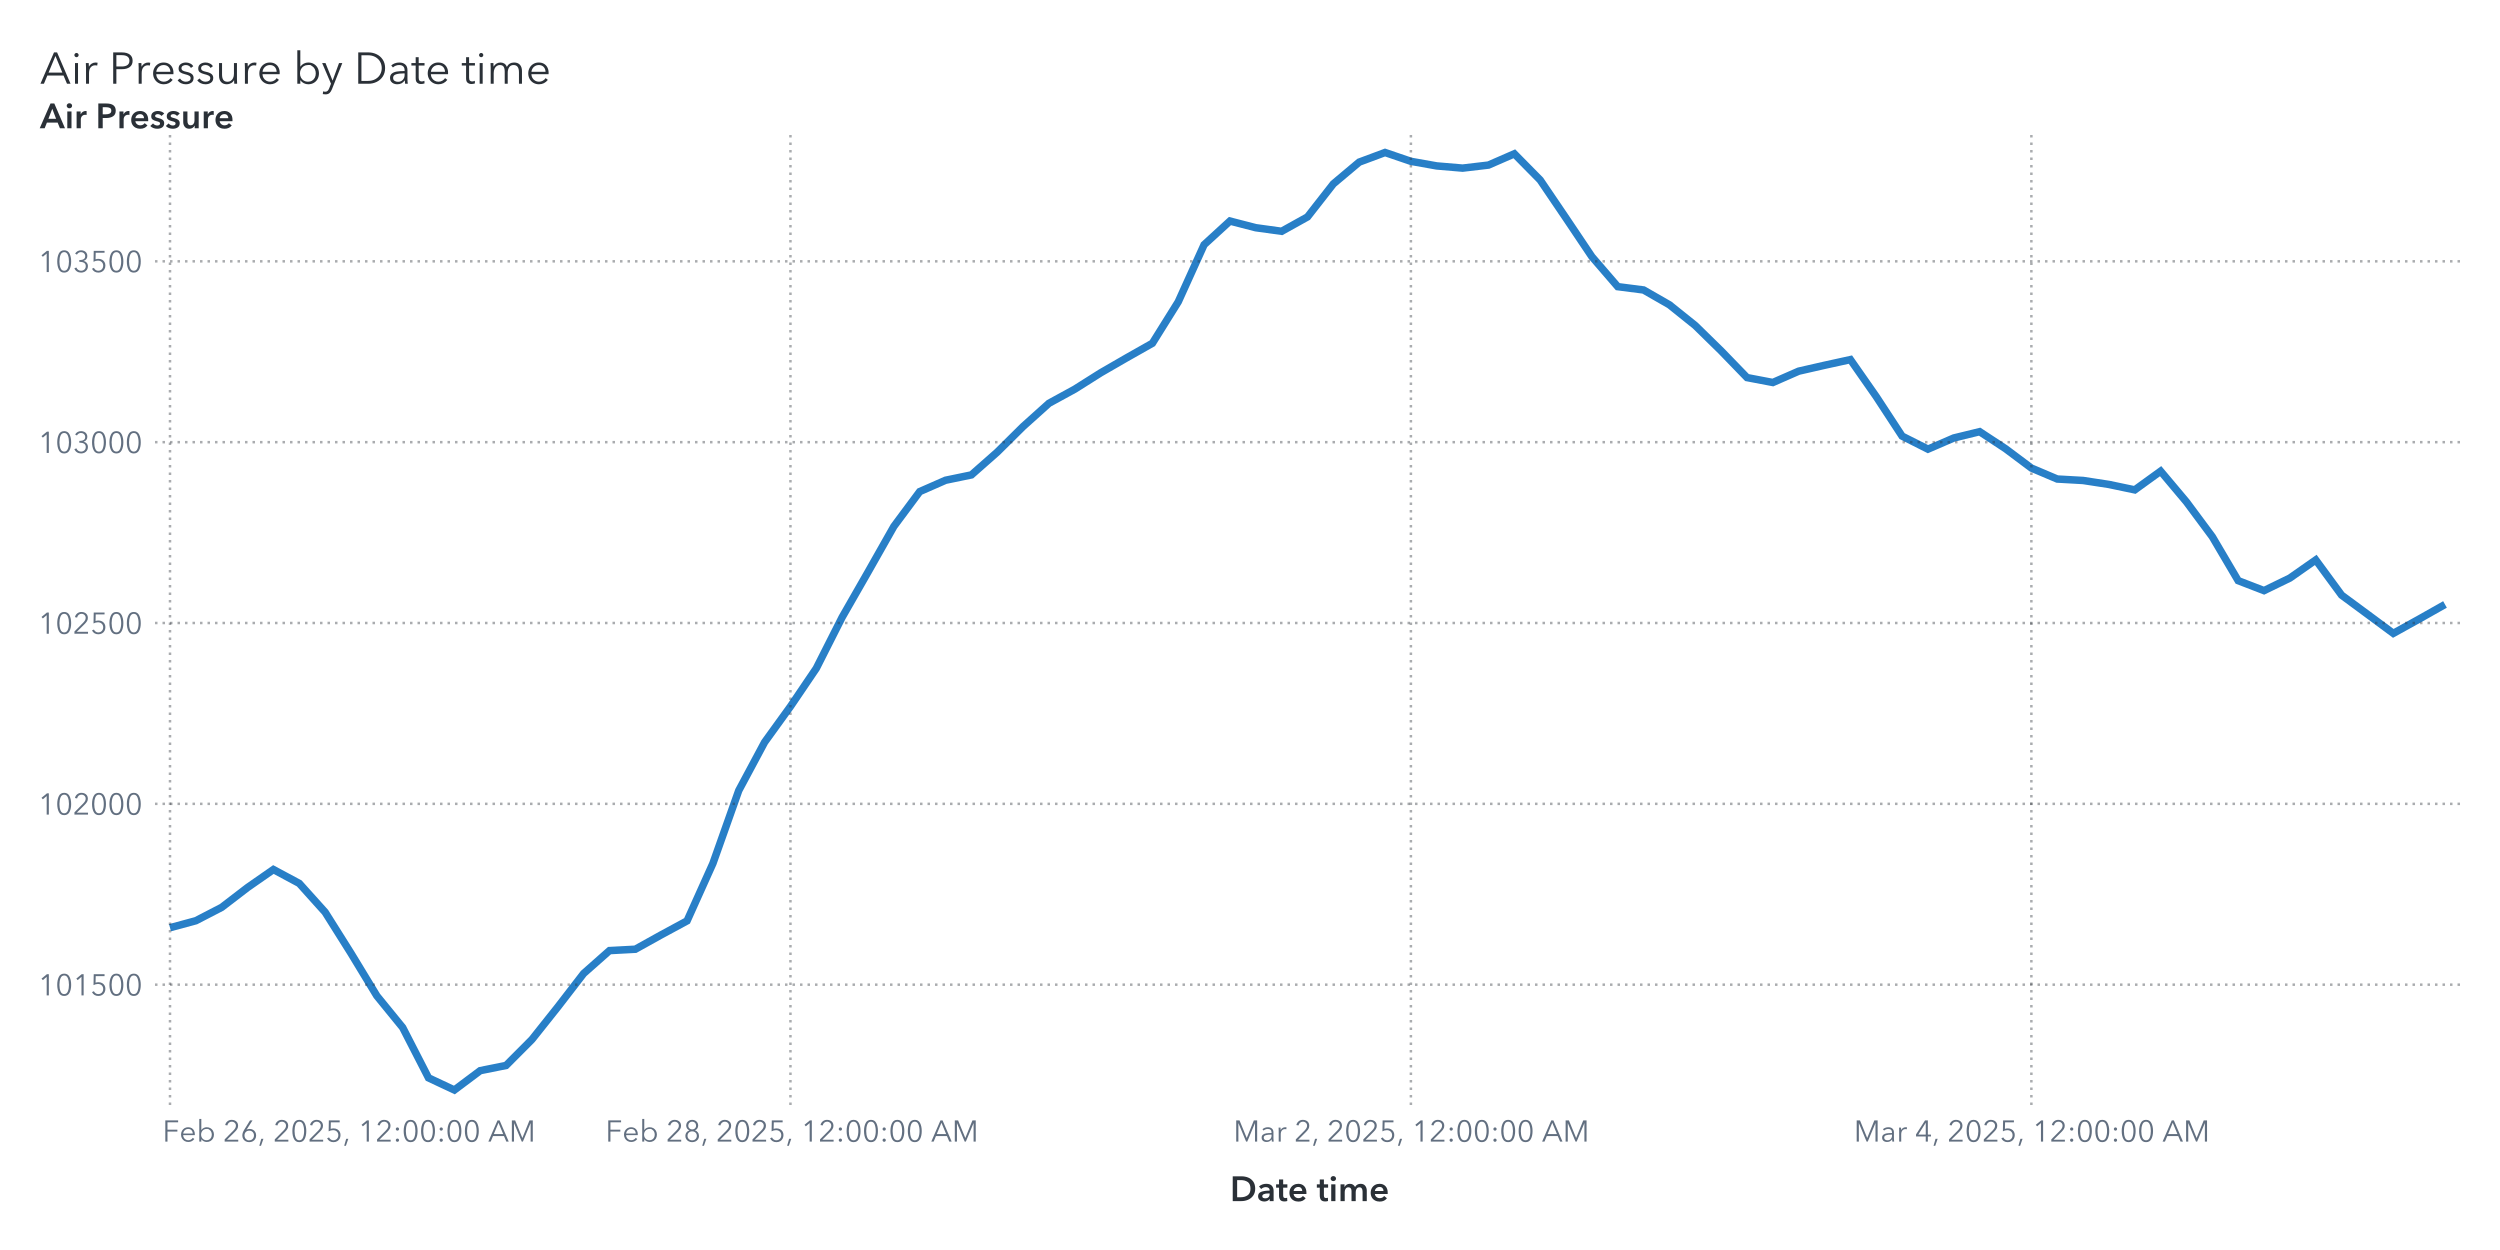
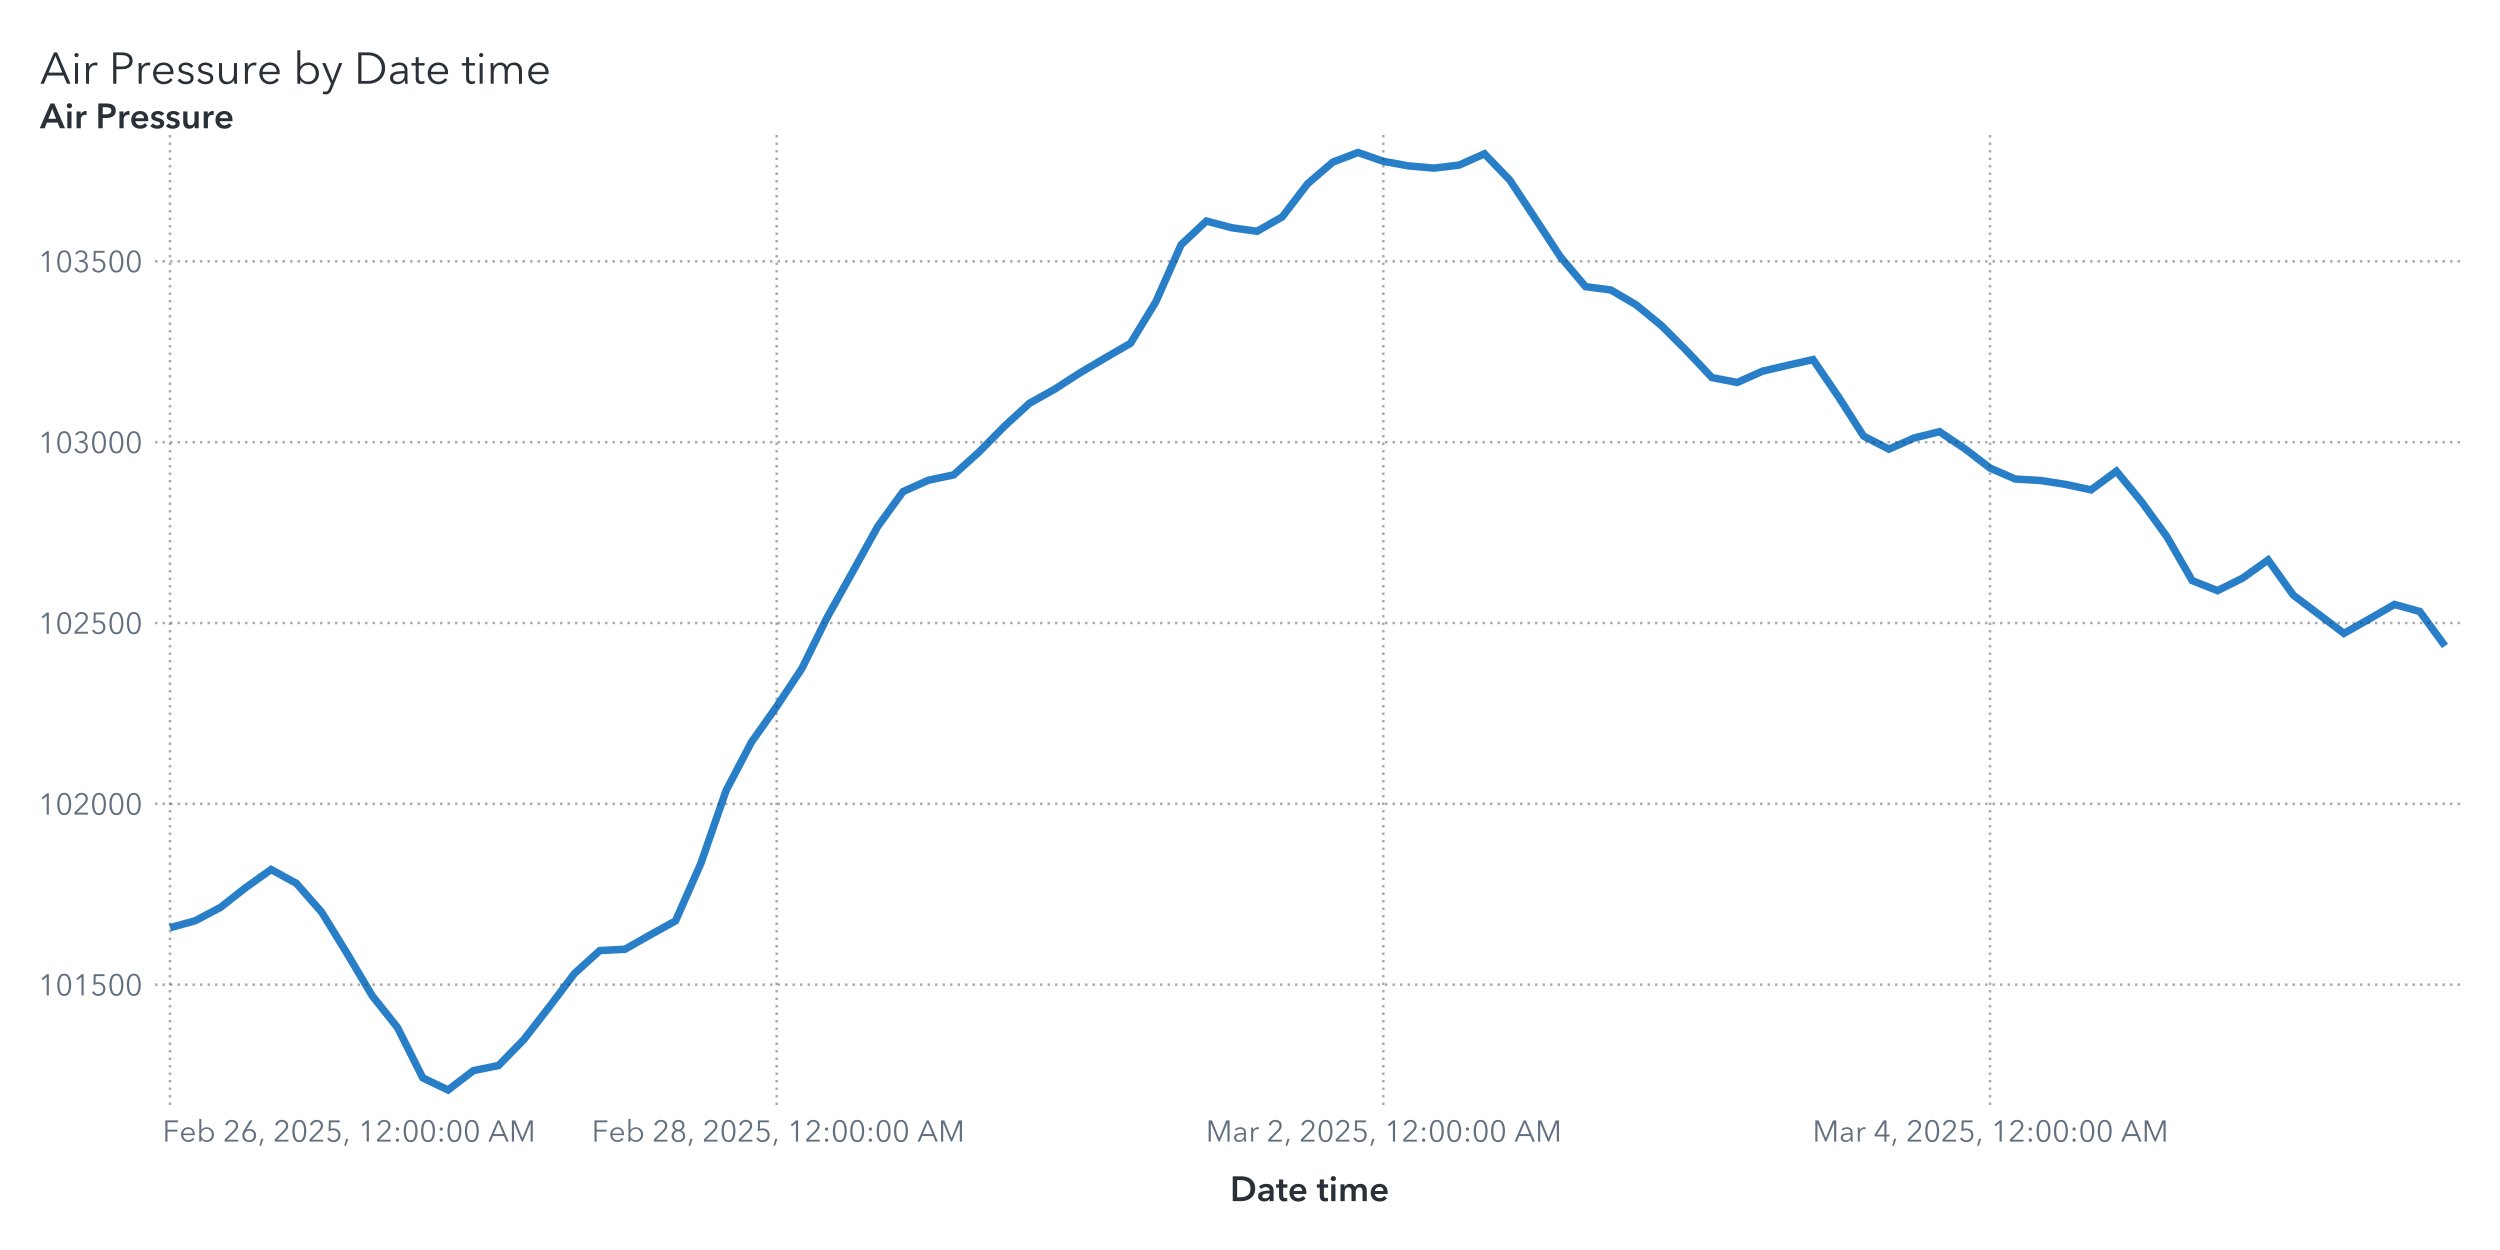
<svg xmlns="http://www.w3.org/2000/svg" xmlns:xlink="http://www.w3.org/1999/xlink" version="1.1" width="1000" height="500" viewBox="0 0 1000 500">
  <rect x="0" y="0" width="1000" height="500" fill="#ffffff">
</rect>
  <g>
    <rect x="0" y="0" rx="5" ry="5" width="1000.0" height="500.0" fill="#ffffff" opacity="0">
</rect>
    <rect x="0" y="0" rx="5" ry="5" width="1000.0" height="500.0" fill="#ffffff" opacity="0">
</rect>
    <rect x="0" y="0" rx="5" ry="5" width="1000.0" height="500.0" fill="#ffffff" opacity="0">
</rect>
    <rect x="0" y="0" rx="5" ry="5" width="1000.0" height="500.0" fill="#ffffff" opacity="0">
</rect>
    <g transform=" translate(16.0 -462.0)">
      <g transform="">
        <g fill="#2a3037" stroke="#2a3037" transform="translate(0 495.5) scale(0.0177 -0.0177)">
          <defs>
            <path id="g65/TT0" d="M89.0 0 L10.0 0 L316.0 708.0 L386.0 708.0 L690.0 0 L610.0 0 L532.0 186.0 L166.0 186.0 L89.0 0Z M193.0 252.0 L505.0 252.0 L349.0 628.0 L193.0 252.0Z">
</path>
          </defs>
          <use x="0" y="0" xlink:href="#g65/TT0" />
          <defs>
            <path id="g105/TT0" d="M125.0 600.0Q 106.0,600.0  91.5,614.0 T 77.0,648.0 Q 77.0,668.0  91.5,682.0 T 125.0,696.0 Q 144.0,696.0  158.5,682.0 T 173.0,648.0 Q 173.0,628.0  158.5,614.0 T 125.0,600.0 Z M159.0 0 L91.0 0 L91.0 468.0 L159.0 468.0 L159.0 0Z">
</path>
          </defs>
          <use x="700.0" y="0" xlink:href="#g105/TT0" />
          <defs>
            <path id="g114/TT0" d="M86.0 468.0 L151.0 468.0Q 155.0,418.0  155.0,388.0  L157.0 388.0Q 177.0,429.0  217.5,454.5 T 307.0,480.0 Q 334.0,480.0  352.0,475.0  L343.0 411.0Q 337.0,413.0  322.5,415.0 T 295.0,417.0 Q 236.0,417.0  197.0,372.5 T 158.0,240.0  L158.0 0 L90.0 0 L90.0 365.0Q 90.0,425.0  86.0,468.0 Z">
</path>
          </defs>
          <use x="950.0" y="0" xlink:href="#g114/TT0" />
          <defs>
            <path id="g80/TT0" d="M294.0 708.0Q 405.0,708.0  469.0,660.0 T 533.0,519.0 Q 533.0,426.0  468.0,377.5 T 292.0,329.0  L166.0 329.0 L166.0 0 L94.0 0 L94.0 708.0 L294.0 708.0Z M288.0 390.0Q 372.0,390.0  416.5,423.0 T 461.0,519.0 Q 461.0,583.0  416.5,614.5 T 288.0,646.0  L166.0 646.0 L166.0 390.0 L288.0 390.0Z">
</path>
          </defs>
          <use x="1560.0" y="0" xlink:href="#g80/TT0" />
          <use x="2140.0" y="0" xlink:href="#g114/TT0" />
          <defs>
            <path id="g101/TT0" d="M515.0 216.0 L127.0 216.0Q 128.0,169.0  150.5,130.5 T 212.0,69.0 T 298.0,46.0 Q 347.0,46.0  387.0,69.5 T 448.0,127.0  L499.0 87.0Q 421.0,-12.0  298.0,-12.0 Q 229.0,-12.0  174.0,20.0 T 87.5,108.0 T 56.0,234.0 Q 56.0,303.0  87.0,359.5 T 172.0,448.0 T 292.0,480.0 Q 363.0,480.0  413.5,449.5 T 490.0,366.0 T 516.0,248.0 Q 516.0,228.0  515.0,216.0 Z M292.0 423.0Q 248.0,423.0  211.5,402.0 T 153.0,345.5 T 128.0,270.0  L447.0 270.0Q 444.0,338.0  403.5,380.5 T 292.0,423.0 Z">
</path>
          </defs>
          <use x="2500.0" y="0" xlink:href="#g101/TT0" />
          <defs>
            <path id="g115/TT0" d="M224.0 423.0Q 183.0,423.0  154.0,404.5 T 125.0,350.0 Q 125.0,318.0  151.0,300.0 T 237.0,270.0 Q 320.0,253.0  359.5,220.0 T 399.0,133.0 Q 399.0,59.0  347.5,23.5 T 223.0,-12.0 Q 167.0,-12.0  118.0,11.0 T 38.0,79.0  L92.0 119.0Q 111.0,87.0  146.5,66.5 T 222.0,46.0 Q 270.0,46.0  301.0,65.5 T 332.0,128.0 Q 332.0,163.0  299.5,182.0 T 194.0,218.0 Q 136.0,232.0  98.0,258.5 T 60.0,344.0 Q 60.0,411.0  108.5,445.5 T 227.0,480.0 Q 277.0,480.0  323.0,457.5 T 391.0,396.0  L339.0 357.0Q 324.0,387.0  293.0,405.0 T 224.0,423.0 Z">
</path>
          </defs>
          <use x="3072.0" y="0" xlink:href="#g115/TT0" />
          <use x="3516.0" y="0" xlink:href="#g115/TT0" />
          <defs>
            <path id="g117/TT0" d="M426.0 80.0 L424.0 80.0Q 405.0,40.0  359.5,14.0 T 264.0,-12.0 Q 177.0,-12.0  131.5,40.0 T 86.0,181.0  L86.0 468.0 L154.0 468.0 L154.0 209.0Q 154.0,130.0  182.5,87.5 T 281.0,45.0 Q 319.0,45.0  351.0,65.5 T 403.0,127.0 T 423.0,228.0  L423.0 468.0 L491.0 468.0 L491.0 103.0Q 491.0,43.0  495.0,0  L430.0 0Q 426.0,50.0  426.0,80.0 Z">
</path>
          </defs>
          <use x="3960.0" y="0" xlink:href="#g117/TT0" />
          <use x="4541.0" y="0" xlink:href="#g114/TT0" />
          <use x="4901.0" y="0" xlink:href="#g101/TT0" />
          <defs>
            <path id="g98/TT0" d="M160.0 0 L92.0 0 L92.0 756.0 L160.0 756.0 L160.0 387.0 L162.0 387.0Q 191.0,431.0  239.0,455.5 T 339.0,480.0 Q 410.0,480.0  465.5,447.5 T 551.0,359.0 T 581.0,234.0 Q 581.0,165.0  551.0,109.0 T 465.5,20.5 T 339.0,-12.0 Q 287.0,-12.0  239.0,12.0 T 162.0,79.0  L160.0 79.0 L160.0 0Z M332.0 423.0Q 280.0,423.0  239.0,398.0 T 175.0,330.0 T 152.0,234.0 Q 152.0,181.0  175.0,138.0 T 239.0,70.5 T 332.0,46.0 Q 387.0,46.0  427.0,71.0 T 488.0,138.5 T 509.0,234.0 Q 509.0,287.0  488.0,330.0 T 427.0,398.0 T 387.0,423.0 Z">
</path>
          </defs>
          <use x="5723.0" y="0" xlink:href="#g98/TT0" />
          <defs>
            <path id="g121/TT0" d="M253.0 73.0 L398.0 468.0 L472.0 468.0 L239.0 -121.0Q 216.0,-180.0  182.5,-210.0 T 92.0,-240.0 Q 61.0,-240.0  31.0,-234.0  L38.0 -172.0Q 62.0,-180.0  88.0,-180.0 Q 121.0,-180.0  141.5,-159.5 T 178.0,-97.0  L216.0 1.0 L16.0 468.0 L92.0 468.0 L251.0 73.0 L253.0 73.0Z">
</path>
          </defs>
          <use x="6360.0" y="0" xlink:href="#g121/TT0" />
          <defs>
            <path id="g68/TT0" d="M329.0 708.0Q 421.0,708.0  507.0,667.5 T 647.0,546.5 T 701.0,354.0 Q 701.0,242.0  647.0,161.5 T 507.0,40.5 T 329.0,0  L94.0 0 L94.0 708.0 L329.0 708.0Z M309.0 64.0Q 411.0,64.0  482.5,105.0 T 589.5,212.0 T 625.0,354.0 Q 625.0,430.0  589.5,496.0 T 482.5,603.0 T 309.0,644.0  L166.0 644.0 L166.0 64.0 L309.0 64.0Z">
</path>
          </defs>
          <use x="7098.0" y="0" xlink:href="#g68/TT0" />
          <defs>
            <path id="g97/TT0" d="M260.0 423.0Q 220.0,423.0  183.0,408.0 T 121.0,368.0  L83.0 413.0Q 113.0,443.0  161.0,461.5 T 267.0,480.0 Q 347.0,480.0  398.0,436.0 T 449.0,310.0  L449.0 105.0Q 449.0,42.0  457.0,0  L396.0 0Q 389.0,40.0  389.0,76.0  L387.0 76.0Q 355.0,30.0  314.5,9.0 T 217.0,-12.0 Q 178.0,-12.0  141.0,2.5 T 79.5,49.0 T 55.0,130.0 Q 55.0,198.0  99.0,232.0 T 212.5,276.5 T 385.0,287.0  L385.0 302.0Q 385.0,362.0  353.0,392.5 T 260.0,423.0 Z M125.0 133.0Q 125.0,87.0  157.0,65.5 T 235.0,44.0 Q 304.0,44.0  344.5,89.0 T 385.0,199.0  L385.0 234.0 L365.0 234.0Q 259.0,234.0  192.0,213.5 T 125.0,133.0 Z">
</path>
          </defs>
          <use x="7855.0" y="0" xlink:href="#g97/TT0" />
          <defs>
            <path id="g116/TT0" d="M169.0 411.0 L169.0 138.0Q 169.0,89.0  187.0,70.5 T 239.0,52.0 Q 268.0,52.0  298.0,67.0  L301.0 8.0Q 264.0,-6.0  221.0,-6.0 Q 173.0,-6.0  137.0,22.0 T 101.0,119.0  L101.0 411.0 L4.0 411.0 L4.0 468.0 L101.0 468.0 L101.0 600.0 L169.0 600.0 L169.0 468.0 L301.0 468.0 L301.0 411.0 L169.0 411.0Z">
</path>
          </defs>
          <use x="8389.0" y="0" xlink:href="#g116/TT0" />
          <use x="8706.0" y="0" xlink:href="#g101/TT0" />
          <use x="9528.0" y="0" xlink:href="#g116/TT0" />
          <use x="9845.0" y="0" xlink:href="#g105/TT0" />
          <defs>
            <path id="g109/TT0" d="M311.0 480.0Q 356.0,480.0  395.0,458.0 T 455.0,381.0 Q 479.0,429.0  521.0,454.5 T 619.0,480.0 Q 706.0,480.0  751.5,428.0 T 797.0,287.0  L797.0 0 L729.0 0 L729.0 259.0Q 729.0,423.0  608.0,423.0 Q 540.0,423.0  507.5,372.5 T 475.0,249.0  L475.0 0 L407.0 0 L407.0 273.0Q 407.0,347.0  382.5,385.0 T 294.0,423.0 Q 260.0,423.0  228.5,402.5 T 177.5,340.5 T 158.0,240.0  L158.0 0 L90.0 0 L90.0 365.0Q 90.0,425.0  86.0,468.0  L151.0 468.0Q 155.0,418.0  155.0,388.0  L157.0 388.0Q 178.0,429.0  219.5,454.5 T 311.0,480.0 Z">
</path>
          </defs>
          <use x="10095.0" y="0" xlink:href="#g109/TT0" />
          <use x="10978.0" y="0" xlink:href="#g101/TT0" />
        </g>
        <text x="0" y="495.5" font-size="13.3pt" font-family="Avenir Next for SAS" fill="#2a3037" opacity="0">
Air Pressure by Date time</text>
      </g>
    </g>
    <g transform=" translate(16.0 -16.0)">
      <defs>
        <clipPath id="ClipPath0">
          <rect x="46" y="68" width="925" height="390">
</rect>
        </clipPath>
      </defs>
      <g clip-path="url(#ClipPath0)">
        <defs>
          <clipPath id="ClipPath1">
            <rect x="46" y="70" width="923" height="388">
</rect>
          </clipPath>
        </defs>
        <g clip-path="url(#ClipPath1)">
-           <polyline id="Polyline_6" points="52.0,387.09  62.34,384.29  72.68,378.94  83.02,371.01  93.36,363.81  103.7,369.36  114.05,380.87  124.39,397.3  134.73,414.33  145.07,427.02  155.41,447.15  165.75,452.0  176.09,444.26  186.43,442.18  196.77,431.8  207.11,418.8  217.45,405.4  227.8,396.24  238.14,395.69  248.48,389.94  258.82,384.35  269.16,361.38  279.5,332.21  289.84,312.89  300.18,298.59  310.52,283.33  320.86,262.89  331.2,244.83  341.55,226.55  351.89,212.64  362.23,208.1  372.57,205.96  382.91,196.84  393.25,186.6  403.59,177.31  413.93,171.66  424.27,165.13  434.61,159.16  444.95,153.31  455.3,136.72  465.64,113.89  475.98,104.42  486.32,107.09  496.66,108.52  507.0,102.77  517.34,89.54  527.68,80.85  538.02,77.0  548.36,80.53  558.7,82.37  569.05,83.25  579.39,82.03  589.73,77.52  600.07,88.01  610.41,103.26  620.75,118.67  631.09,130.66  641.43,131.99  651.77,137.92  662.11,146.22  672.45,156.34  682.8,167.03  693.14,169.0  703.48,164.47  713.82,162.11  724.16,159.84  734.5,174.65  744.84,190.45  755.18,195.66  765.52,191.19  775.86,188.67  786.2,195.47  796.55,203.22  806.89,207.61  817.23,208.19  827.57,209.78  837.91,211.95  848.25,204.47  858.59,216.77  868.93,230.7  879.27,248.26  889.61,252.25  899.95,247.22  910.3,239.97  920.64,254.06  930.98,261.69  941.32,269.35  951.66,263.62  962.0,257.78 " fill="none" stroke="#287fc7" stroke-width="3.0">
+           <polyline id="Polyline_6" points="52.0,387.09  62.11,384.29  72.22,378.94  82.33,371.01  92.44,363.81  102.56,369.36  112.67,380.87  122.78,397.3  132.89,414.33  143.0,427.02  153.11,447.15  163.22,452.0  173.33,444.26  183.44,442.18  193.56,431.8  203.67,418.8  213.78,405.4  223.89,396.24  234.0,395.69  244.11,389.94  254.22,384.35  264.33,361.38  274.44,332.21  284.56,312.89  294.67,298.59  304.78,283.33  314.89,262.89  325.0,244.83  335.11,226.55  345.22,212.64  355.33,208.1  365.44,205.96  375.56,196.84  385.67,186.6  395.78,177.31  405.89,171.66  416.0,165.13  426.11,159.16  436.22,153.31  446.33,136.72  456.44,113.89  466.56,104.42  476.67,107.09  486.78,108.52  496.89,102.77  507.0,89.54  517.11,80.85  527.22,77.0  537.33,80.53  547.44,82.37  557.56,83.25  567.67,82.03  577.78,77.52  587.89,88.01  598.0,103.26  608.11,118.67  618.22,130.66  628.33,131.99  638.44,137.92  648.56,146.22  658.67,156.34  668.78,167.03  678.89,169.0  689.0,164.47  699.11,162.11  709.22,159.84  719.33,174.65  729.44,190.45  739.56,195.66  749.67,191.19  759.78,188.67  769.89,195.47  780.0,203.22  790.11,207.61  800.22,208.19  810.33,209.78  820.44,211.95  830.56,204.47  840.67,216.77  850.78,230.7  860.89,248.26  871.0,252.25  881.11,247.22  891.22,239.97  901.33,254.06  911.44,261.69  921.56,269.35  931.67,263.62  941.78,257.78  951.89,260.59  962.0,274.39 " fill="none" stroke="#287fc7" stroke-width="3.0">
</polyline>
        </g>
        <path d="M46.0 409.87L969.0 409.87" stroke="#2a3037" stroke-dasharray="1,2" fill="none" opacity="0.4">
</path>
        <path d="M46.0 337.54L969.0 337.54" stroke="#2a3037" stroke-dasharray="1,2" fill="none" opacity="0.4">
</path>
        <path d="M46.0 265.2L969.0 265.2" stroke="#2a3037" stroke-dasharray="1,2" fill="none" opacity="0.4">
</path>
        <path d="M46.0 192.87L969.0 192.87" stroke="#2a3037" stroke-dasharray="1,2" fill="none" opacity="0.4">
</path>
        <path d="M46.0 120.53L969.0 120.53" stroke="#2a3037" stroke-dasharray="1,2" fill="none" opacity="0.4">
</path>
        <path d="M52.0 458.0L52.0 70.0" stroke="#2a3037" stroke-dasharray="1,2" fill="none" opacity="0.4">
</path>
-         <path d="M300.18 458.0L300.18 70.0" stroke="#2a3037" stroke-dasharray="1,2" fill="none" opacity="0.4">
- </path>
-         <path d="M548.36 458.0L548.36 70.0" stroke="#2a3037" stroke-dasharray="1,2" fill="none" opacity="0.4">
- </path>
-         <path d="M796.55 458.0L796.55 70.0" stroke="#2a3037" stroke-dasharray="1,2" fill="none" opacity="0.4">
+         <path d="M294.67 458.0L294.67 70.0" stroke="#2a3037" stroke-dasharray="1,2" fill="none" opacity="0.4">
+ </path>
+         <path d="M537.33 458.0L537.33 70.0" stroke="#2a3037" stroke-dasharray="1,2" fill="none" opacity="0.4">
+ </path>
+         <path d="M780.0 458.0L780.0 70.0" stroke="#2a3037" stroke-dasharray="1,2" fill="none" opacity="0.4">
</path>
      </g>
      <defs>
        <clipPath id="ClipPath2">
          <rect x="0" y="71" width="46" height="387">
</rect>
        </clipPath>
      </defs>
      <g clip-path="url(#ClipPath2)">
        <g fill="#626f80" stroke="#626f80" transform="translate(-0.76 414.17) scale(0.012 -0.012)">
          <defs>
            <path id="g49/TT0" d="M358.0 0 L286.0 0 L286.0 619.0 L158.0 510.0 L114.0 560.0 L294.0 708.0 L358.0 708.0 L358.0 0Z">
</path>
          </defs>
          <use x="0" y="0" xlink:href="#g49/TT0" />
          <defs>
            <path id="g48/TT0" d="M522.0 353.0Q 522.0,195.0  467.0,88.5 T 290.0,-18.0 Q 167.0,-18.0  112.5,88.5 T 58.0,353.0 Q 58.0,512.0  112.5,619.0 T 290.0,726.0 Q 412.0,726.0  467.0,618.5 T 522.0,353.0 Z M131.0 353.0Q 131.0,226.0  167.5,135.0 T 290.0,44.0 Q 375.0,44.0  412.0,135.5 T 449.0,353.0 Q 449.0,480.0  412.0,572.5 T 290.0,665.0 Q 204.0,665.0  167.5,573.0 T 131.0,353.0 Z">
</path>
          </defs>
          <use x="580.0" y="0" xlink:href="#g48/TT0" />
          <use x="1160.0" y="0" xlink:href="#g49/TT0" />
          <defs>
            <path id="g53/TT0" d="M180.0 644.0 L175.0 425.0Q 219.0,441.0  273.0,441.0 Q 339.0,441.0  391.5,413.0 T 473.5,334.5 T 503.0,219.0 Q 503.0,151.0  473.5,97.0 T 390.5,12.5 T 268.0,-18.0 Q 194.0,-18.0  140.0,16.0 T 56.0,111.0  L121.0 140.0Q 140.0,96.0  179.0,70.0 T 264.0,44.0 Q 311.0,44.0  349.0,66.0 T 408.5,126.5 T 430.0,212.0 Q 430.0,289.0  380.5,335.5 T 254.0,382.0 Q 180.0,382.0  107.0,343.0  L114.0 708.0 L475.0 708.0 L475.0 644.0 L180.0 644.0Z">
</path>
          </defs>
          <use x="1740.0" y="0" xlink:href="#g53/TT0" />
          <use x="2320.0" y="0" xlink:href="#g48/TT0" />
          <use x="2900.0" y="0" xlink:href="#g48/TT0" />
        </g>
-         <text id="Text_97" x="41.0" y="414.17" font-size="9.0pt" font-family="Avenir Next for SAS" fill="#626f80" text-anchor="end" opacity="0">
+         <text id="Text_99" x="41.0" y="414.17" font-size="9.0pt" font-family="Avenir Next for SAS" fill="#626f80" text-anchor="end" opacity="0">
101500</text>
        <g fill="#626f80" stroke="#626f80" transform="translate(-0.76 341.84) scale(0.012 -0.012)">
          <use x="0" y="0" xlink:href="#g49/TT0" />
          <use x="580.0" y="0" xlink:href="#g48/TT0" />
          <defs>
            <path id="g50/TT0" d="M51.0 0 L51.0 75.0 L341.0 368.0Q 380.0,408.0  403.0,447.0 T 426.0,530.0 Q 426.0,590.0  385.5,627.5 T 286.0,665.0 Q 230.0,665.0  191.0,630.0 T 140.0,539.0  L69.0 553.0Q 84.0,629.0  144.0,677.5 T 286.0,726.0 Q 344.0,726.0  392.5,703.5 T 470.0,637.0 T 499.0,531.0 Q 499.0,469.0  470.0,421.5 T 384.0,317.0  L129.0 64.0 L504.0 64.0 L504.0 0 L51.0 0Z">
</path>
          </defs>
          <use x="1160.0" y="0" xlink:href="#g50/TT0" />
          <use x="1740.0" y="0" xlink:href="#g48/TT0" />
          <use x="2320.0" y="0" xlink:href="#g48/TT0" />
          <use x="2900.0" y="0" xlink:href="#g48/TT0" />
        </g>
-         <text id="Text_98" x="41.0" y="341.84" font-size="9.0pt" font-family="Avenir Next for SAS" fill="#626f80" text-anchor="end" opacity="0">
+         <text id="Text_100" x="41.0" y="341.84" font-size="9.0pt" font-family="Avenir Next for SAS" fill="#626f80" text-anchor="end" opacity="0">
102000</text>
        <g fill="#626f80" stroke="#626f80" transform="translate(-0.76 269.5) scale(0.012 -0.012)">
          <use x="0" y="0" xlink:href="#g49/TT0" />
          <use x="580.0" y="0" xlink:href="#g48/TT0" />
          <use x="1160.0" y="0" xlink:href="#g50/TT0" />
          <use x="1740.0" y="0" xlink:href="#g53/TT0" />
          <use x="2320.0" y="0" xlink:href="#g48/TT0" />
          <use x="2900.0" y="0" xlink:href="#g48/TT0" />
        </g>
-         <text id="Text_99" x="41.0" y="269.5" font-size="9.0pt" font-family="Avenir Next for SAS" fill="#626f80" text-anchor="end" opacity="0">
+         <text id="Text_101" x="41.0" y="269.5" font-size="9.0pt" font-family="Avenir Next for SAS" fill="#626f80" text-anchor="end" opacity="0">
102500</text>
        <g fill="#626f80" stroke="#626f80" transform="translate(-0.76 197.17) scale(0.012 -0.012)">
          <use x="0" y="0" xlink:href="#g49/TT0" />
          <use x="580.0" y="0" xlink:href="#g48/TT0" />
          <defs>
            <path id="g51/TT0" d="M245.0 402.0Q 319.0,402.0  364.5,433.5 T 410.0,532.0 Q 410.0,590.0  369.0,627.5 T 270.0,665.0 Q 226.0,665.0  191.0,643.5 T 135.0,582.0  L74.0 614.0Q 106.0,670.0  157.0,698.0 T 274.0,726.0 Q 331.0,726.0  378.0,703.5 T 453.0,638.0 T 481.0,536.0 Q 481.0,475.0  446.5,432.0 T 358.0,374.0  L358.0 372.0Q 421.0,359.0  461.0,312.0 T 501.0,196.0 Q 501.0,131.0  470.0,82.5 T 387.0,8.0 T 273.0,-18.0 Q 196.0,-18.0  137.5,19.5 T 49.0,127.0  L117.0 152.0Q 135.0,102.0  177.0,73.0 T 273.0,44.0 Q 314.0,44.0  350.0,62.5 T 407.5,115.5 T 429.0,196.0 Q 429.0,271.0  376.0,305.5 T 245.0,340.0  L214.0 340.0 L214.0 402.0 L245.0 402.0Z">
</path>
          </defs>
          <use x="1160.0" y="0" xlink:href="#g51/TT0" />
          <use x="1740.0" y="0" xlink:href="#g48/TT0" />
          <use x="2320.0" y="0" xlink:href="#g48/TT0" />
          <use x="2900.0" y="0" xlink:href="#g48/TT0" />
        </g>
-         <text id="Text_100" x="41.0" y="197.17" font-size="9.0pt" font-family="Avenir Next for SAS" fill="#626f80" text-anchor="end" opacity="0">
+         <text id="Text_102" x="41.0" y="197.17" font-size="9.0pt" font-family="Avenir Next for SAS" fill="#626f80" text-anchor="end" opacity="0">
103000</text>
        <g fill="#626f80" stroke="#626f80" transform="translate(-0.76 124.83) scale(0.012 -0.012)">
          <use x="0" y="0" xlink:href="#g49/TT0" />
          <use x="580.0" y="0" xlink:href="#g48/TT0" />
          <use x="1160.0" y="0" xlink:href="#g51/TT0" />
          <use x="1740.0" y="0" xlink:href="#g53/TT0" />
          <use x="2320.0" y="0" xlink:href="#g48/TT0" />
          <use x="2900.0" y="0" xlink:href="#g48/TT0" />
        </g>
-         <text id="Text_101" x="41.0" y="124.83" font-size="9.0pt" font-family="Avenir Next for SAS" fill="#626f80" text-anchor="end" opacity="0">
+         <text id="Text_103" x="41.0" y="124.83" font-size="9.0pt" font-family="Avenir Next for SAS" fill="#626f80" text-anchor="end" opacity="0">
103500</text>
      </g>
      <g fill="#2a3037" stroke="#2a3037" transform="translate(0 67.31) scale(0.014 -0.014)">
        <defs>
          <path id="g65/TT1" d="M300.0 708.0 L409.0 708.0 L714.0 0 L570.0 0 L504.0 162.0 L197.0 162.0 L133.0 0 L-8.0 0 L300.0 708.0Z M460.0 270.0 L351.0 558.0 L240.0 270.0 L460.0 270.0Z">
</path>
        </defs>
        <use x="0" y="0" xlink:href="#g65/TT1" />
        <defs>
          <path id="g105/TT1" d="M133.0 715.0Q 166.0,715.0  188.5,694.5 T 211.0,643.0 Q 211.0,612.0  188.5,591.5 T 133.0,571.0 Q 101.0,571.0  79.0,592.5 T 57.0,643.0 Q 57.0,672.0  79.0,693.5 T 133.0,715.0 Z M74.0 480.0 L194.0 480.0 L194.0 0 L74.0 0 L74.0 480.0Z">
</path>
        </defs>
        <use x="706.0" y="0" xlink:href="#g105/TT1" />
        <defs>
          <path id="g114/TT1" d="M187.0 480.0 L187.0 400.0 L189.0 400.0Q 209.0,443.0  246.0,468.5 T 329.0,494.0 Q 346.0,494.0  358.0,491.0  L358.0 381.0Q 338.0,386.0  321.0,386.0 Q 272.0,386.0  243.0,363.0 T 203.0,310.5 T 192.0,257.0  L192.0 0 L72.0 0 L72.0 480.0 L187.0 480.0Z">
</path>
        </defs>
        <use x="974.0" y="0" xlink:href="#g114/TT1" />
        <defs>
          <path id="g80/TT1" d="M309.0 708.0Q 576.0,708.0  576.0,503.0 Q 576.0,393.0  500.0,343.0 T 301.0,293.0  L204.0 293.0 L204.0 0 L78.0 0 L78.0 708.0 L309.0 708.0Z M449.0 503.0Q 449.0,560.0  407.5,581.0 T 296.0,602.0  L204.0 602.0 L204.0 399.0 L292.0 399.0Q 363.0,399.0  406.0,422.0 T 449.0,503.0 Z">
</path>
        </defs>
        <use x="1588.0" y="0" xlink:href="#g80/TT1" />
        <use x="2198.0" y="0" xlink:href="#g114/TT1" />
        <defs>
          <path id="g101/TT1" d="M529.0 202.0 L164.0 202.0Q 168.0,152.0  208.0,118.0 T 301.0,84.0 Q 384.0,84.0  428.0,146.0  L508.0 82.0Q 437.0,-14.0  302.0,-14.0 Q 228.0,-14.0  169.5,16.5 T 77.5,104.0 T 44.0,237.0 Q 44.0,313.0  77.0,371.5 T 168.0,462.0 T 298.0,494.0 Q 402.0,494.0  466.0,427.0 T 530.0,234.0 Q 530.0,213.0  529.0,202.0 Z M297.0 404.0Q 244.0,404.0  206.0,371.0 T 164.0,288.0  L410.0 288.0Q 410.0,338.0  381.0,371.0 T 297.0,404.0 Z">
</path>
        </defs>
        <use x="2562.0" y="0" xlink:href="#g101/TT1" />
        <defs>
          <path id="g115/TT1" d="M230.0 404.0Q 198.0,404.0  175.5,391.0 T 153.0,352.0 Q 153.0,327.0  176.0,315.0 T 257.0,289.0 Q 325.0,273.0  368.5,241.0 T 412.0,146.0 Q 412.0,64.0  355.5,25.0 T 212.0,-14.0 Q 155.0,-14.0  102.0,7.0 T 15.0,65.0  L94.0 139.0Q 114.0,112.0  146.5,95.5 T 217.0,79.0 Q 248.0,79.0  271.0,93.0 T 294.0,136.0 Q 294.0,164.0  269.5,177.5 T 184.0,205.0 Q 119.0,221.0  80.5,250.5 T 42.0,341.0 Q 42.0,416.0  98.0,455.0 T 233.0,494.0 Q 287.0,494.0  336.0,475.0 T 413.0,421.0  L335.0 352.0Q 318.0,374.0  290.0,389.0 T 230.0,404.0 Z">
</path>
        </defs>
        <use x="3136.0" y="0" xlink:href="#g115/TT1" />
        <use x="3580.0" y="0" xlink:href="#g115/TT1" />
        <defs>
          <path id="g117/TT1" d="M396.0 0 L396.0 77.0 L394.0 77.0Q 377.0,39.0  336.5,12.5 T 245.0,-14.0 Q 157.0,-14.0  112.5,42.5 T 68.0,180.0  L68.0 480.0 L188.0 480.0 L188.0 214.0Q 188.0,86.0  278.0,86.0 Q 332.0,86.0  361.0,124.5 T 390.0,216.0  L390.0 480.0 L510.0 480.0 L510.0 0 L396.0 0Z">
</path>
        </defs>
        <use x="4024.0" y="0" xlink:href="#g117/TT1" />
        <use x="4606.0" y="0" xlink:href="#g114/TT1" />
        <use x="4970.0" y="0" xlink:href="#g101/TT1" />
      </g>
-       <text id="Text_102" x="0" y="67.31" font-size="10.5pt" font-family="Avenir Next for SAS" font-weight="bold" fill="#2a3037" text-anchor="start" opacity="0">
+       <text id="Text_104" x="0" y="67.31" font-size="10.5pt" font-family="Avenir Next for SAS" font-weight="bold" fill="#2a3037" text-anchor="start" opacity="0">
Air Pressure</text>
      <defs>
        <clipPath id="ClipPath3">
          <rect x="46" y="458" width="922" height="42">
</rect>
        </clipPath>
      </defs>
      <g clip-path="url(#ClipPath3)">
        <g fill="#626f80" stroke="#626f80" transform="translate(49.0 472.65) scale(0.012 -0.012)">
          <defs>
            <path id="g70/TT0" d="M166.0 0 L94.0 0 L94.0 708.0 L521.0 708.0 L521.0 644.0 L166.0 644.0 L166.0 398.0 L496.0 398.0 L496.0 335.0 L166.0 335.0 L166.0 0Z">
</path>
          </defs>
          <use x="0" y="0" xlink:href="#g70/TT0" />
          <use x="562.0" y="0" xlink:href="#g101/TT0" />
          <use x="1134.0" y="0" xlink:href="#g98/TT0" />
          <use x="2021.0" y="0" xlink:href="#g50/TT0" />
          <defs>
            <path id="g54/TT0" d="M203.0 397.0Q 218.0,409.0  247.0,416.0 T 304.0,423.0 Q 365.0,423.0  414.5,395.5 T 492.0,318.0 T 520.0,205.0 Q 520.0,140.0  490.5,89.5 T 408.5,10.5 T 290.0,-18.0 Q 224.0,-18.0  171.5,10.5 T 89.5,89.5 T 60.0,205.0 Q 60.0,255.0  77.0,301.5 T 124.0,397.0  L317.0 708.0 L400.0 708.0 L201.0 399.0 L203.0 397.0Z M290.0 43.0Q 336.0,43.0  372.0,64.0 T 428.0,122.0 T 448.0,205.0 Q 448.0,275.0  405.0,320.0 T 290.0,365.0 Q 218.0,365.0  175.0,320.0 T 132.0,205.0 Q 132.0,159.0  152.0,122.0 T 208.0,64.0 T 244.0,43.0 Z">
</path>
          </defs>
          <use x="2601.0" y="0" xlink:href="#g54/TT0" />
          <defs>
            <path id="g44/TT0" d="M102.0 -140.0 L45.0 -140.0 L112.0 95.0 L183.0 95.0 L102.0 -140.0Z">
</path>
          </defs>
          <use x="3181.0" y="0" xlink:href="#g44/TT0" />
          <use x="3691.0" y="0" xlink:href="#g50/TT0" />
          <use x="4271.0" y="0" xlink:href="#g48/TT0" />
          <use x="4851.0" y="0" xlink:href="#g50/TT0" />
          <use x="5431.0" y="0" xlink:href="#g53/TT0" />
          <use x="6011.0" y="0" xlink:href="#g44/TT0" />
          <use x="6521.0" y="0" xlink:href="#g49/TT0" />
          <use x="7101.0" y="0" xlink:href="#g50/TT0" />
          <defs>
            <path id="g58/TT0" d="M150.0 366.0Q 127.0,366.0  111.5,382.0 T 96.0,420.0 Q 96.0,442.0  111.5,458.0 T 150.0,474.0 Q 173.0,474.0  188.5,458.0 T 204.0,420.0 Q 204.0,398.0  188.5,382.0 T 150.0,366.0 Z M150.0 -6.0Q 127.0,-6.0  111.5,10.0 T 96.0,48.0 Q 96.0,70.0  111.5,86.0 T 150.0,102.0 Q 173.0,102.0  188.5,86.0 T 204.0,48.0 Q 204.0,26.0  188.5,10.0 T 150.0,-6.0 Z">
</path>
          </defs>
          <use x="7681.0" y="0" xlink:href="#g58/TT0" />
          <use x="7981.0" y="0" xlink:href="#g48/TT0" />
          <use x="8561.0" y="0" xlink:href="#g48/TT0" />
          <use x="9141.0" y="0" xlink:href="#g58/TT0" />
          <use x="9441.0" y="0" xlink:href="#g48/TT0" />
          <use x="10021.0" y="0" xlink:href="#g48/TT0" />
          <use x="10851.0" y="0" xlink:href="#g65/TT0" />
          <defs>
            <path id="g77/TT0" d="M444.0 122.0 L445.0 122.0 L682.0 708.0 L792.0 708.0 L792.0 0 L720.0 0 L720.0 615.0 L718.0 615.0 L462.0 0 L424.0 0 L168.0 615.0 L166.0 615.0 L166.0 0 L94.0 0 L94.0 708.0 L204.0 708.0 L444.0 122.0Z">
</path>
          </defs>
          <use x="11551.0" y="0" xlink:href="#g77/TT0" />
        </g>
-         <text id="Text_104" x="123.0" y="472.65" font-size="9.0pt" font-family="Avenir Next for SAS" fill="#626f80" text-anchor="middle" opacity="0">
+         <text id="Text_106" x="123.0" y="472.65" font-size="9.0pt" font-family="Avenir Next for SAS" fill="#626f80" text-anchor="middle" opacity="0">
Feb 26, 2025, 12:00:00 AM</text>
-         <g fill="#626f80" stroke="#626f80" transform="translate(226.18 472.65) scale(0.012 -0.012)">
+         <g fill="#626f80" stroke="#626f80" transform="translate(220.67 472.65) scale(0.012 -0.012)">
          <use x="0" y="0" xlink:href="#g70/TT0" />
          <use x="562.0" y="0" xlink:href="#g101/TT0" />
          <use x="1134.0" y="0" xlink:href="#g98/TT0" />
          <use x="2021.0" y="0" xlink:href="#g50/TT0" />
          <defs>
            <path id="g56/TT0" d="M517.0 186.0Q 517.0,126.0  486.0,79.5 T 403.0,7.5 T 290.0,-18.0 Q 229.0,-18.0  177.0,7.5 T 94.0,79.5 T 63.0,186.0 Q 63.0,256.0  100.5,306.5 T 197.0,375.0  L197.0 377.0Q 150.0,393.0  120.0,437.5 T 90.0,537.0 Q 90.0,593.0  117.0,636.0 T 190.0,702.5 T 290.0,726.0 Q 344.0,726.0  390.0,702.5 T 463.0,636.0 T 490.0,537.0 Q 490.0,482.0  460.0,437.5 T 383.0,377.0  L383.0 375.0Q 442.0,358.0  479.5,307.0 T 517.0,186.0 Z M290.0 406.0Q 345.0,406.0  382.5,442.0 T 420.0,533.0 Q 420.0,590.0  383.0,627.5 T 290.0,665.0 Q 234.0,665.0  197.0,627.5 T 160.0,533.0 Q 160.0,478.0  197.5,442.0 T 290.0,406.0 Z M290.0 43.0Q 359.0,43.0  402.0,86.0 T 445.0,194.0 Q 445.0,258.0  402.0,300.0 T 290.0,342.0 Q 221.0,342.0  178.0,300.0 T 135.0,194.0 Q 135.0,129.0  178.0,86.0 T 290.0,43.0 Z">
</path>
          </defs>
          <use x="2601.0" y="0" xlink:href="#g56/TT0" />
          <use x="3181.0" y="0" xlink:href="#g44/TT0" />
          <use x="3691.0" y="0" xlink:href="#g50/TT0" />
          <use x="4271.0" y="0" xlink:href="#g48/TT0" />
          <use x="4851.0" y="0" xlink:href="#g50/TT0" />
          <use x="5431.0" y="0" xlink:href="#g53/TT0" />
          <use x="6011.0" y="0" xlink:href="#g44/TT0" />
          <use x="6521.0" y="0" xlink:href="#g49/TT0" />
          <use x="7101.0" y="0" xlink:href="#g50/TT0" />
          <use x="7681.0" y="0" xlink:href="#g58/TT0" />
          <use x="7981.0" y="0" xlink:href="#g48/TT0" />
          <use x="8561.0" y="0" xlink:href="#g48/TT0" />
          <use x="9141.0" y="0" xlink:href="#g58/TT0" />
          <use x="9441.0" y="0" xlink:href="#g48/TT0" />
          <use x="10021.0" y="0" xlink:href="#g48/TT0" />
          <use x="10851.0" y="0" xlink:href="#g65/TT0" />
          <use x="11551.0" y="0" xlink:href="#g77/TT0" />
        </g>
-         <text id="Text_105" x="300.18" y="472.65" font-size="9.0pt" font-family="Avenir Next for SAS" fill="#626f80" text-anchor="middle" opacity="0">
+         <text id="Text_107" x="294.67" y="472.65" font-size="9.0pt" font-family="Avenir Next for SAS" fill="#626f80" text-anchor="middle" opacity="0">
Feb 28, 2025, 12:00:00 AM</text>
-         <g fill="#626f80" stroke="#626f80" transform="translate(477.36 472.65) scale(0.012 -0.012)">
+         <g fill="#626f80" stroke="#626f80" transform="translate(466.33 472.65) scale(0.012 -0.012)">
          <use x="0" y="0" xlink:href="#g77/TT0" />
          <use x="886.0" y="0" xlink:href="#g97/TT0" />
          <use x="1420.0" y="0" xlink:href="#g114/TT0" />
          <use x="2030.0" y="0" xlink:href="#g50/TT0" />
          <use x="2610.0" y="0" xlink:href="#g44/TT0" />
          <use x="3120.0" y="0" xlink:href="#g50/TT0" />
          <use x="3700.0" y="0" xlink:href="#g48/TT0" />
          <use x="4280.0" y="0" xlink:href="#g50/TT0" />
          <use x="4860.0" y="0" xlink:href="#g53/TT0" />
          <use x="5440.0" y="0" xlink:href="#g44/TT0" />
          <use x="5950.0" y="0" xlink:href="#g49/TT0" />
          <use x="6530.0" y="0" xlink:href="#g50/TT0" />
          <use x="7110.0" y="0" xlink:href="#g58/TT0" />
          <use x="7410.0" y="0" xlink:href="#g48/TT0" />
          <use x="7990.0" y="0" xlink:href="#g48/TT0" />
          <use x="8570.0" y="0" xlink:href="#g58/TT0" />
          <use x="8870.0" y="0" xlink:href="#g48/TT0" />
          <use x="9450.0" y="0" xlink:href="#g48/TT0" />
          <use x="10280.0" y="0" xlink:href="#g65/TT0" />
          <use x="10980.0" y="0" xlink:href="#g77/TT0" />
        </g>
-         <text id="Text_106" x="548.36" y="472.65" font-size="9.0pt" font-family="Avenir Next for SAS" fill="#626f80" text-anchor="middle" opacity="0">
+         <text id="Text_108" x="537.33" y="472.65" font-size="9.0pt" font-family="Avenir Next for SAS" fill="#626f80" text-anchor="middle" opacity="0">
Mar 2, 2025, 12:00:00 AM</text>
-         <g fill="#626f80" stroke="#626f80" transform="translate(725.55 472.65) scale(0.012 -0.012)">
+         <g fill="#626f80" stroke="#626f80" transform="translate(709.0 472.65) scale(0.012 -0.012)">
          <use x="0" y="0" xlink:href="#g77/TT0" />
          <use x="886.0" y="0" xlink:href="#g97/TT0" />
          <use x="1420.0" y="0" xlink:href="#g114/TT0" />
          <defs>
            <path id="g52/TT0" d="M436.0 234.0 L540.0 234.0 L540.0 171.0 L436.0 171.0 L436.0 0 L366.0 0 L366.0 171.0 L42.0 171.0 L42.0 241.0 L342.0 708.0 L436.0 708.0 L436.0 234.0Z M366.0 627.0 L364.0 627.0 L117.0 234.0 L366.0 234.0 L366.0 627.0Z">
</path>
          </defs>
          <use x="2030.0" y="0" xlink:href="#g52/TT0" />
          <use x="2610.0" y="0" xlink:href="#g44/TT0" />
          <use x="3120.0" y="0" xlink:href="#g50/TT0" />
          <use x="3700.0" y="0" xlink:href="#g48/TT0" />
          <use x="4280.0" y="0" xlink:href="#g50/TT0" />
          <use x="4860.0" y="0" xlink:href="#g53/TT0" />
          <use x="5440.0" y="0" xlink:href="#g44/TT0" />
          <use x="5950.0" y="0" xlink:href="#g49/TT0" />
          <use x="6530.0" y="0" xlink:href="#g50/TT0" />
          <use x="7110.0" y="0" xlink:href="#g58/TT0" />
          <use x="7410.0" y="0" xlink:href="#g48/TT0" />
          <use x="7990.0" y="0" xlink:href="#g48/TT0" />
          <use x="8570.0" y="0" xlink:href="#g58/TT0" />
          <use x="8870.0" y="0" xlink:href="#g48/TT0" />
          <use x="9450.0" y="0" xlink:href="#g48/TT0" />
          <use x="10280.0" y="0" xlink:href="#g65/TT0" />
          <use x="10980.0" y="0" xlink:href="#g77/TT0" />
        </g>
-         <text id="Text_107" x="796.55" y="472.65" font-size="9.0pt" font-family="Avenir Next for SAS" fill="#626f80" text-anchor="middle" opacity="0">
+         <text id="Text_109" x="780.0" y="472.65" font-size="9.0pt" font-family="Avenir Next for SAS" fill="#626f80" text-anchor="middle" opacity="0">
Mar 4, 2025, 12:00:00 AM</text>
      </g>
      <g fill="#2a3037" stroke="#2a3037" transform="translate(476.0 496.44) scale(0.014 -0.014)">
        <defs>
          <path id="g68/TT1" d="M329.0 708.0Q 430.0,708.0  518.5,673.0 T 663.5,558.5 T 720.0,354.0 Q 720.0,237.0  663.0,157.0 T 516.5,38.5 T 329.0,0  L78.0 0 L78.0 708.0 L329.0 708.0Z M585.0 354.0Q 585.0,492.0  506.0,546.0 T 309.0,600.0  L204.0 600.0 L204.0 110.0 L309.0 110.0Q 424.0,110.0  504.5,166.5 T 585.0,354.0 Z">
</path>
        </defs>
        <use x="0" y="0" xlink:href="#g68/TT1" />
        <defs>
          <path id="g97/TT1" d="M367.0 61.0Q 349.0,29.0  308.5,8.5 T 218.0,-12.0 Q 175.0,-12.0  134.0,3.0 T 65.5,51.5 T 38.0,137.0 Q 38.0,233.0  131.0,266.5 T 368.0,300.0  L368.0 312.0Q 368.0,354.0  337.0,377.0 T 258.0,400.0 Q 221.0,400.0  186.0,384.5 T 127.0,345.0  L65.0 418.0Q 105.0,455.0  158.5,474.5 T 268.0,494.0 Q 385.0,494.0  433.5,436.0 T 482.0,292.0  L482.0 0 L370.0 0 L370.0 61.0 L367.0 61.0Z M341.0 219.0Q 158.0,219.0  158.0,139.0 Q 158.0,107.0  182.5,93.0 T 242.0,79.0 Q 303.0,79.0  335.5,111.5 T 368.0,202.0  L368.0 219.0 L341.0 219.0Z">
</path>
        </defs>
        <use x="764.0" y="0" xlink:href="#g97/TT1" />
        <defs>
          <path id="g116/TT1" d="M3.0 480.0 L87.0 480.0 L87.0 619.0 L205.0 619.0 L205.0 480.0 L325.0 480.0 L325.0 384.0 L205.0 384.0 L205.0 161.0Q 205.0,125.0  218.0,106.0 T 268.0,87.0 Q 299.0,87.0  319.0,97.0  L323.0 3.0Q 289.0,-10.0  243.0,-10.0 Q 155.0,-10.0  121.0,35.5 T 87.0,160.0  L87.0 384.0 L3.0 384.0 L3.0 480.0Z">
</path>
        </defs>
        <use x="1314.0" y="0" xlink:href="#g116/TT1" />
        <use x="1654.0" y="0" xlink:href="#g101/TT1" />
        <use x="2478.0" y="0" xlink:href="#g116/TT1" />
        <use x="2818.0" y="0" xlink:href="#g105/TT1" />
        <defs>
          <path id="g109/TT1" d="M822.0 300.0 L822.0 0 L702.0 0 L702.0 266.0Q 702.0,394.0  612.0,394.0 Q 560.0,394.0  533.0,354.5 T 506.0,262.0  L506.0 0 L386.0 0 L386.0 290.0Q 386.0,337.0  363.5,365.5 T 297.0,394.0 Q 246.0,394.0  219.0,355.5 T 192.0,264.0  L192.0 0 L72.0 0 L72.0 480.0 L186.0 480.0 L186.0 403.0 L188.0 403.0Q 205.0,442.0  244.0,468.0 T 337.0,494.0 Q 390.0,494.0  428.0,470.0 T 487.0,403.0 Q 511.0,447.0  551.5,470.5 T 645.0,494.0 Q 733.0,494.0  777.5,437.5 T 822.0,300.0 Z">
</path>
        </defs>
        <use x="3086.0" y="0" xlink:href="#g109/TT1" />
        <use x="3976.0" y="0" xlink:href="#g101/TT1" />
      </g>
-       <text id="Text_108" x="507.0" y="496.44" font-size="10.5pt" font-family="Avenir Next for SAS" font-weight="bold" fill="#2a3037" text-anchor="middle" opacity="0">
+       <text id="Text_110" x="507.0" y="496.44" font-size="10.5pt" font-family="Avenir Next for SAS" font-weight="bold" fill="#2a3037" text-anchor="middle" opacity="0">
Date time</text>
    </g>
    <g transform=" translate(16.0 -16.0)">
</g>
    <g transform=" translate(16.0 -16.0)">
</g>
    <g transform=" translate(16.0 -16.0)">
</g>
  </g>
</svg>
